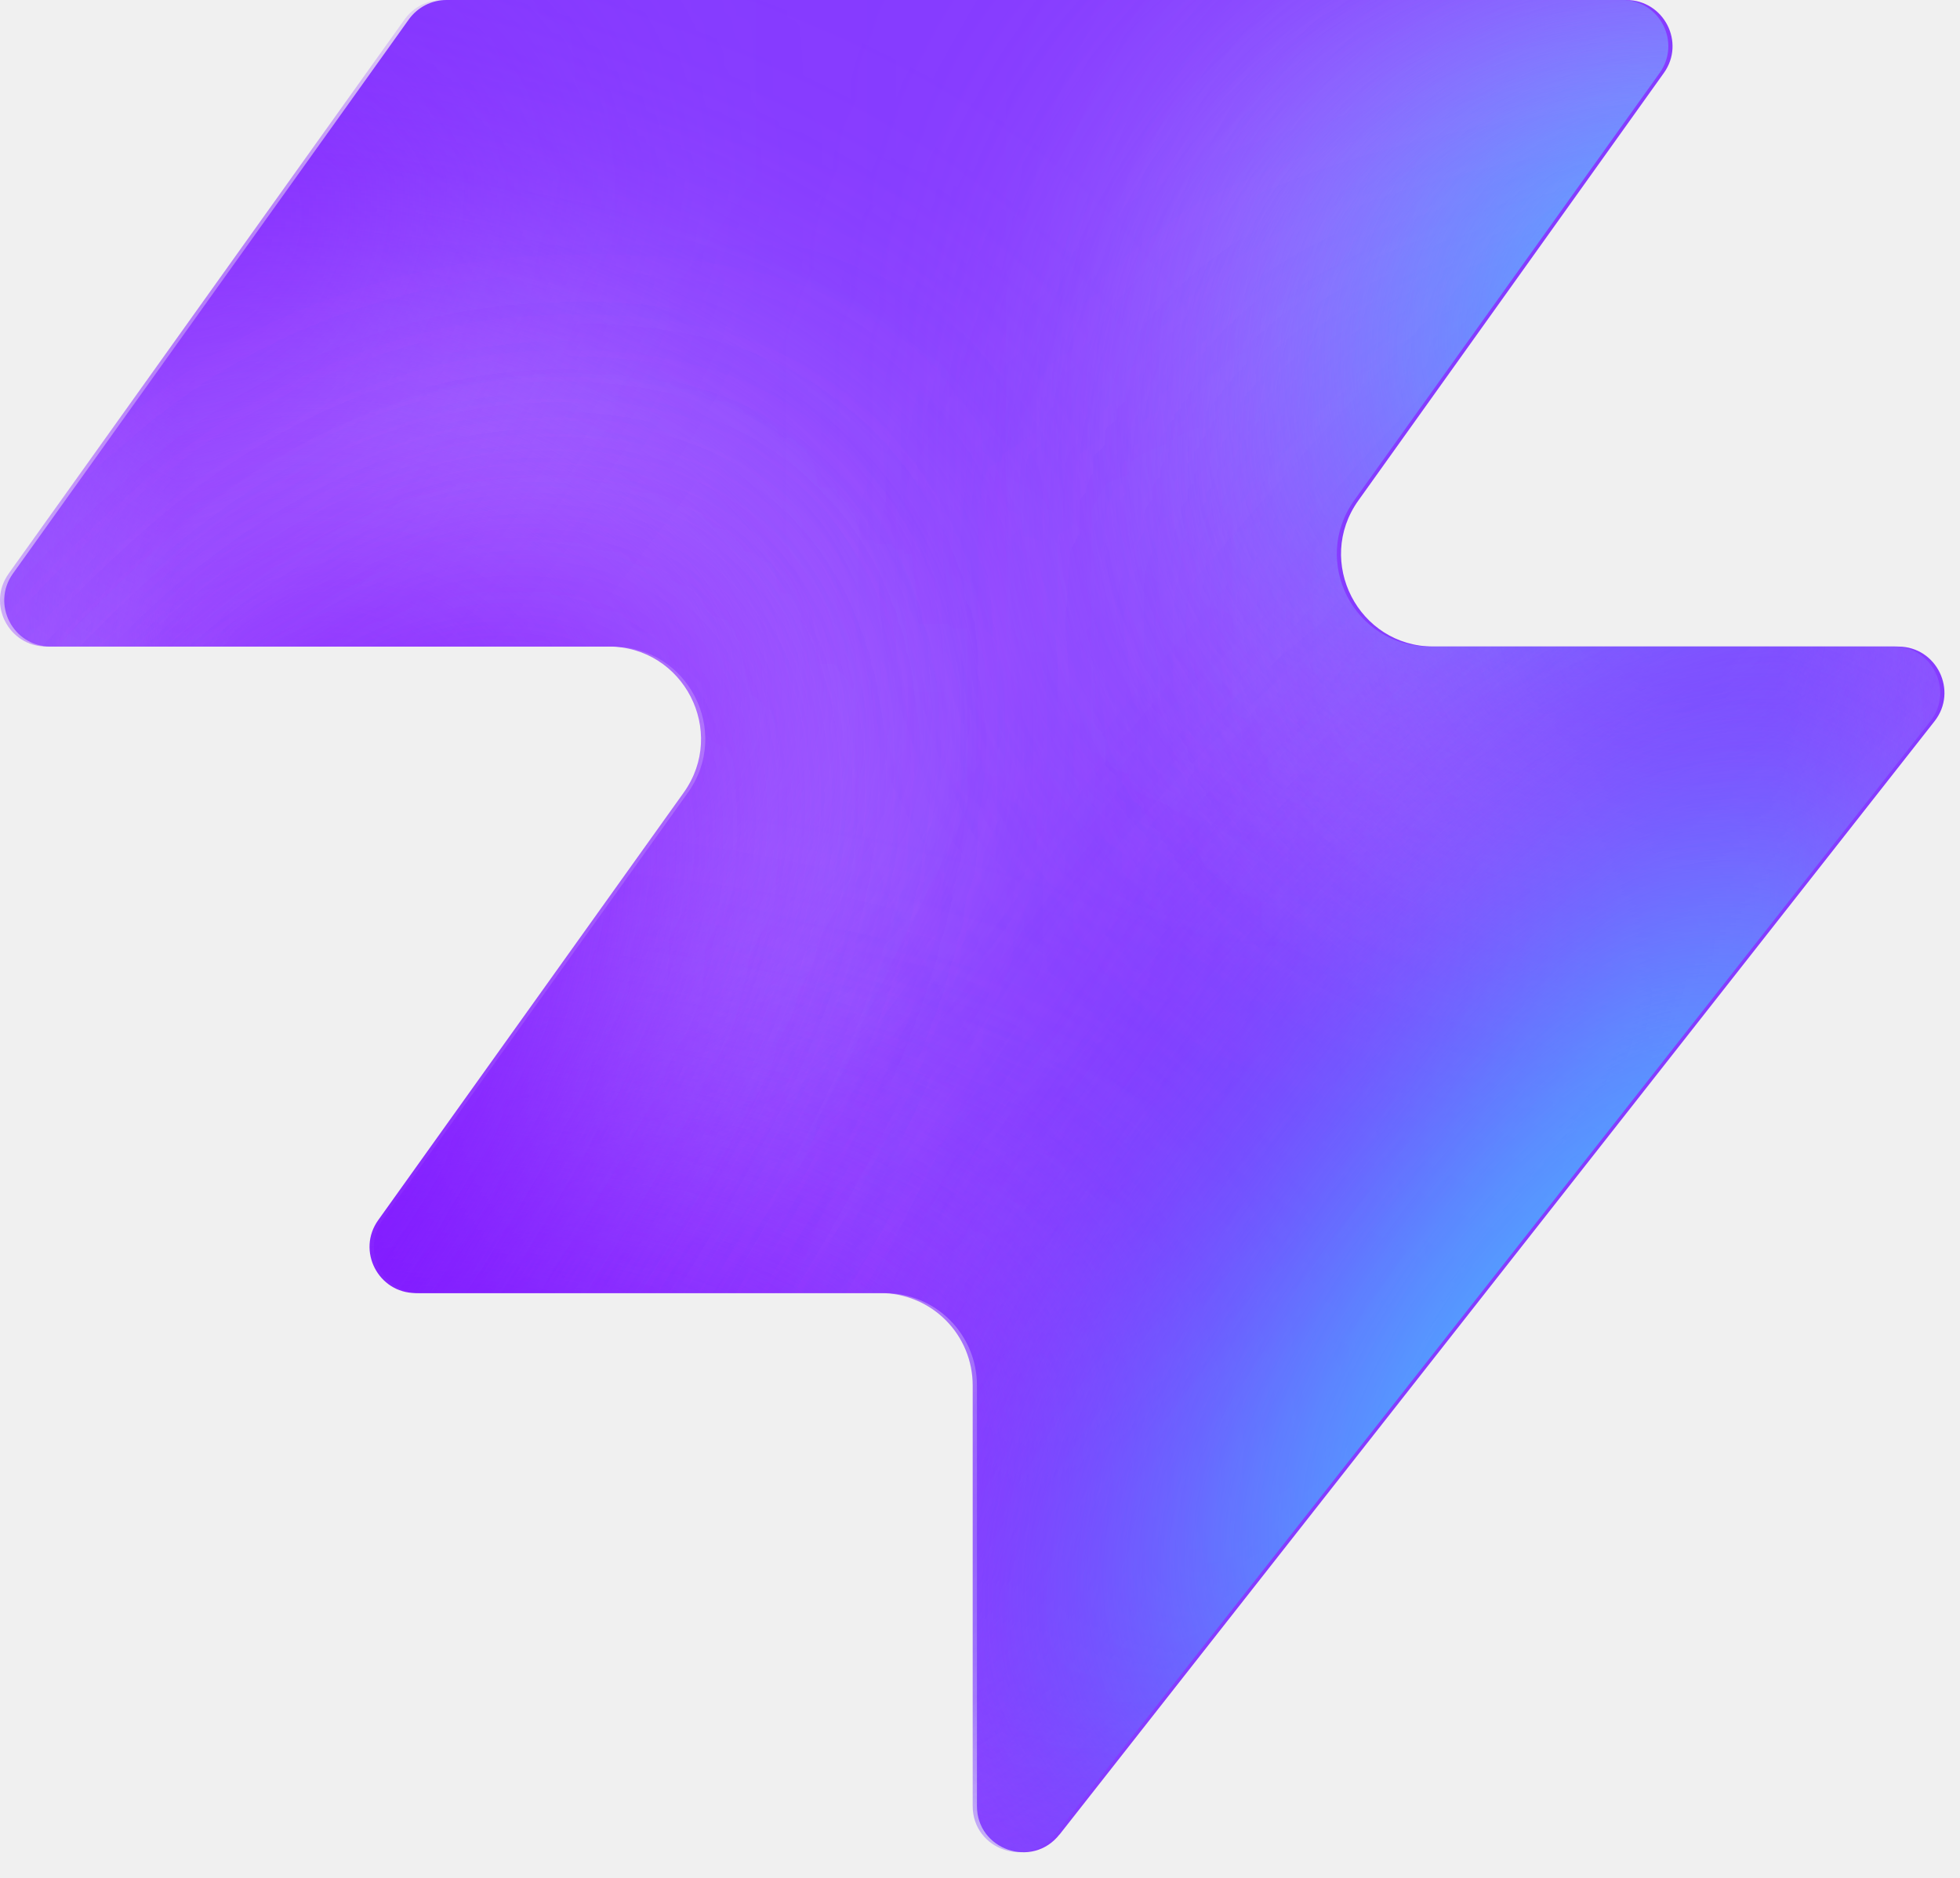
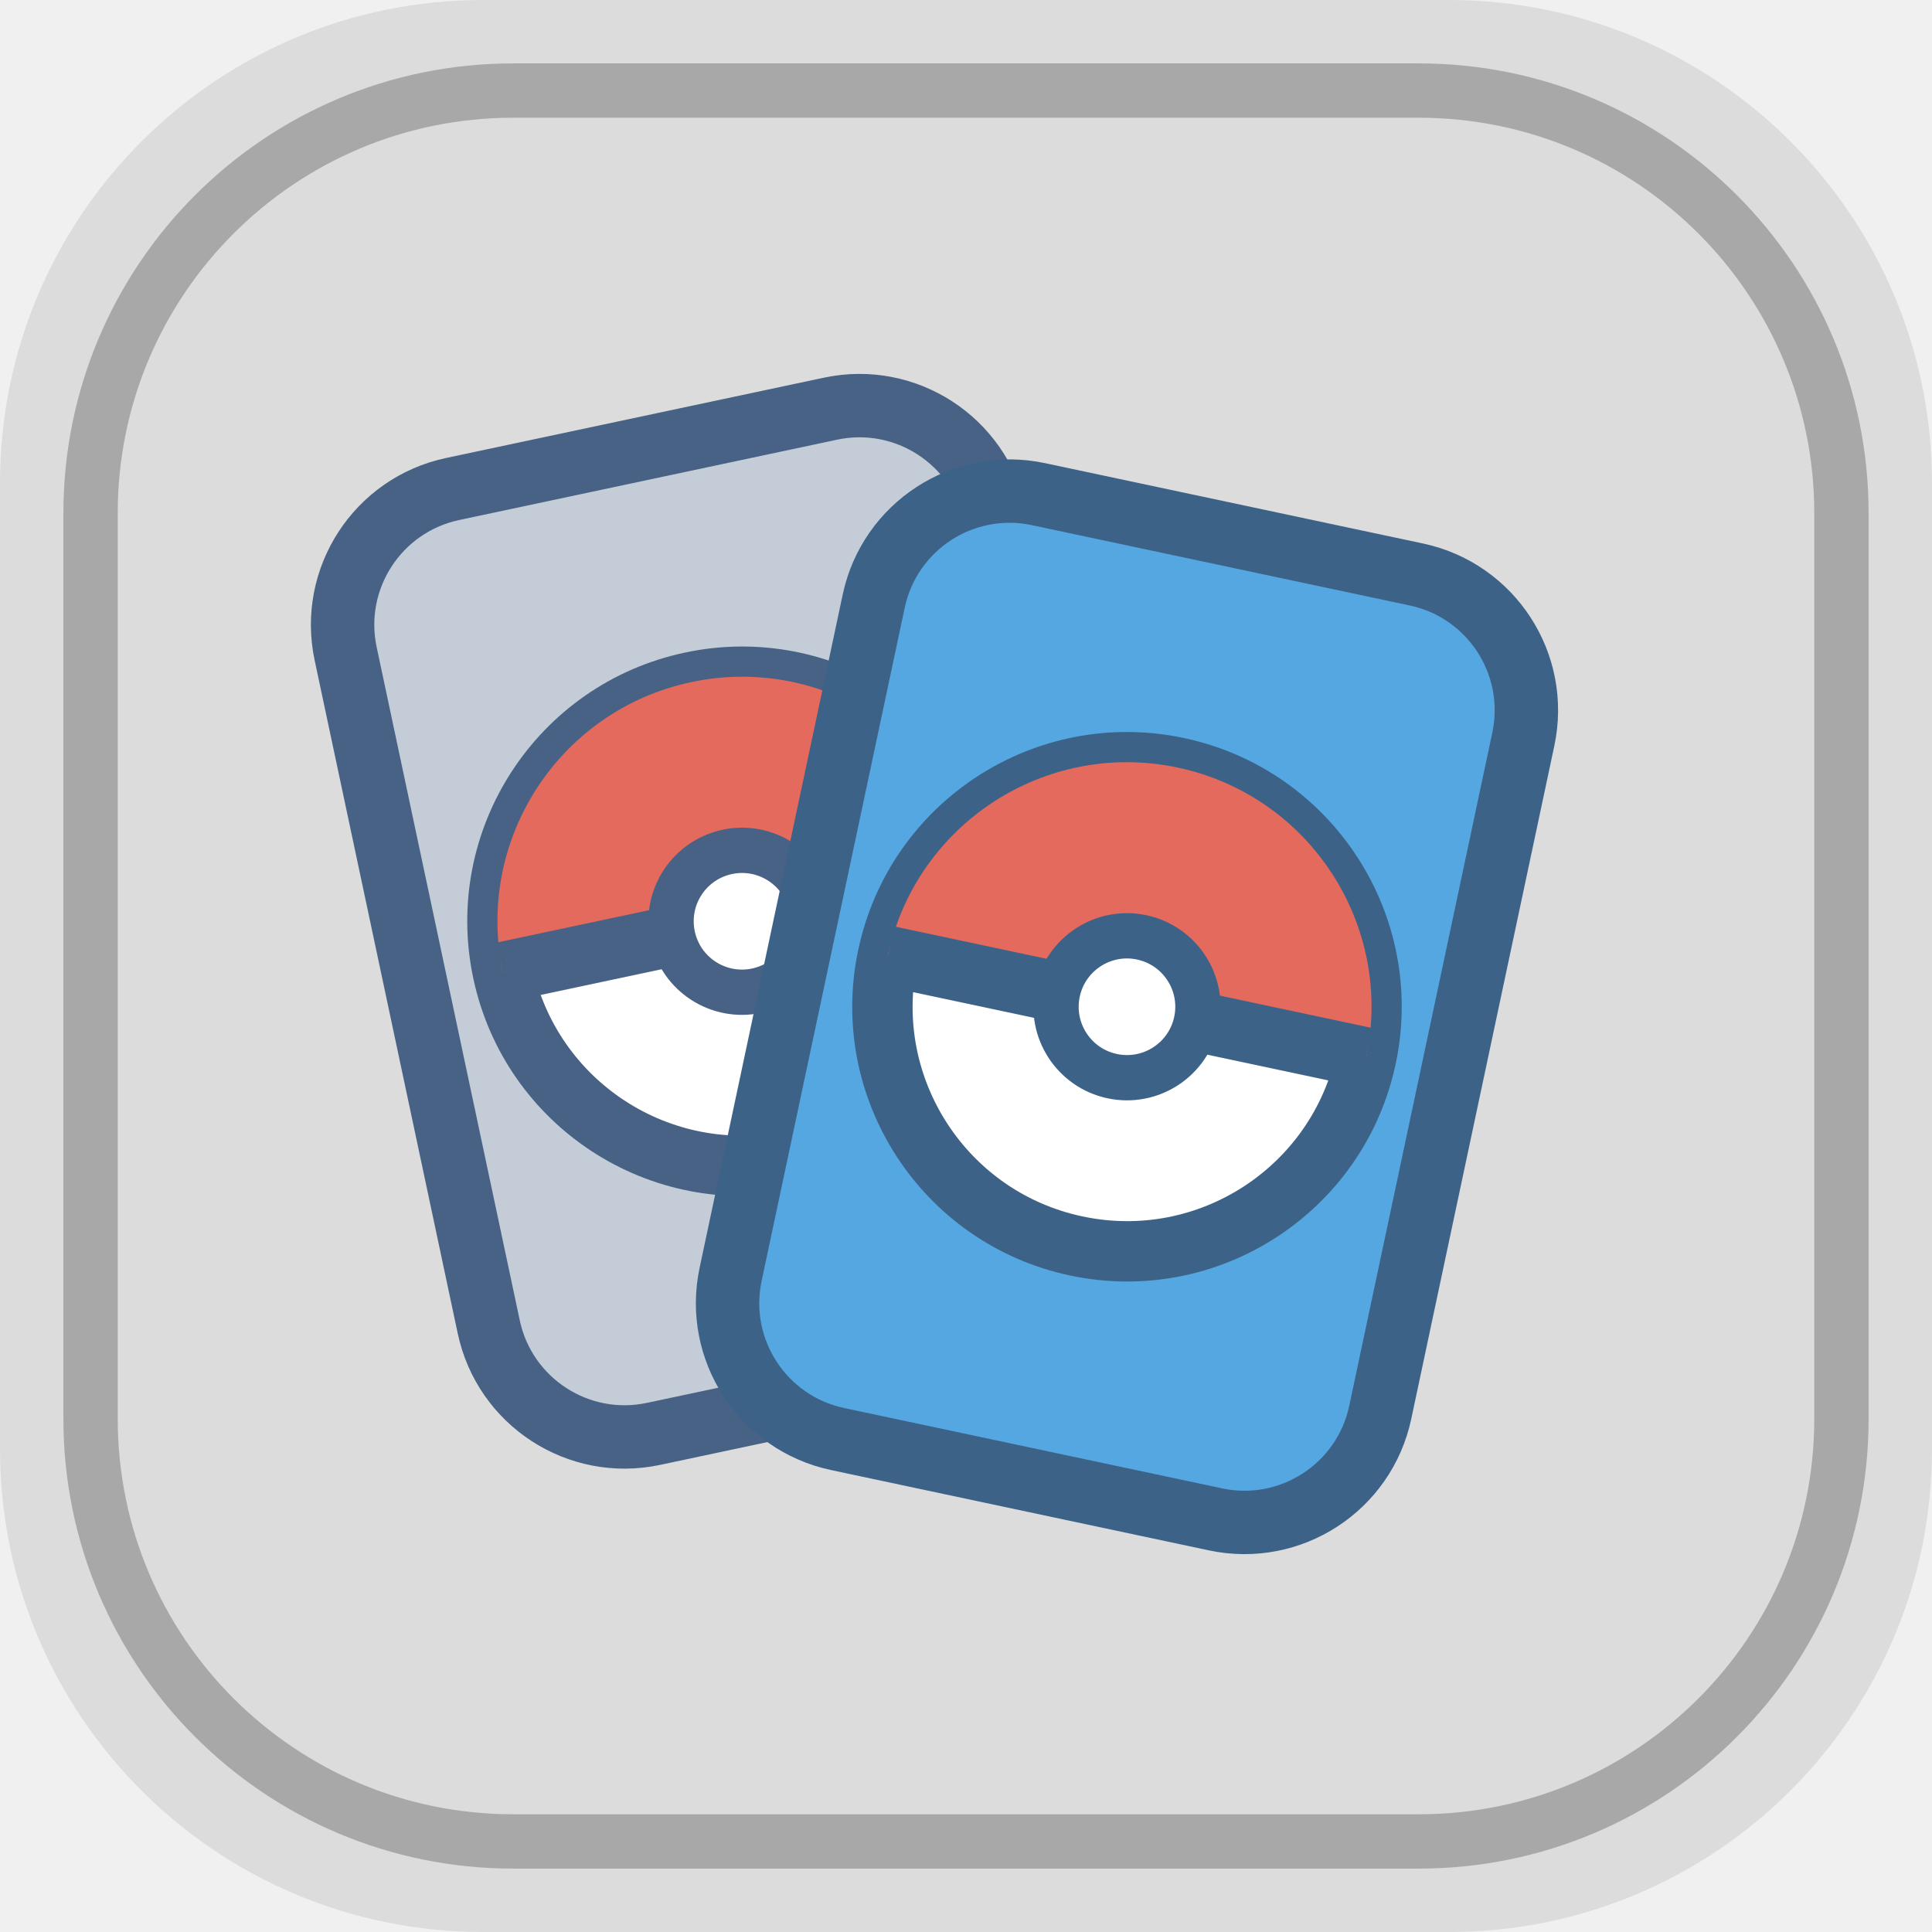
- <svg xmlns="http://www.w3.org/2000/svg" width="48" height="46" fill="none" viewBox="0 0 48 46">
-   <path fill="#863bff" d="M25.946 44.938c-.664.845-2.021.375-2.021-.698V33.937a2.26 2.26 0 0 0-2.262-2.262H10.287c-.92 0-1.456-1.04-.92-1.788l7.48-10.471c1.07-1.497 0-3.578-1.842-3.578H1.237c-.92 0-1.456-1.04-.92-1.788L10.013.474c.214-.297.556-.474.92-.474h28.894c.92 0 1.456 1.04.92 1.788l-7.48 10.471c-1.07 1.498 0 3.579 1.842 3.579h11.377c.943 0 1.473 1.088.89 1.83L25.947 44.94z" style="fill:#863bff;fill:color(display-p3 .525 .23 1);fill-opacity:1" />
-   <mask id="a" width="48" height="46" x="0" y="0" maskUnits="userSpaceOnUse" style="mask-type:alpha">
-     <path fill="#000" d="M25.842 44.938c-.664.844-2.021.375-2.021-.698V33.937a2.26 2.26 0 0 0-2.262-2.262H10.183c-.92 0-1.456-1.04-.92-1.788l7.48-10.471c1.07-1.498 0-3.579-1.842-3.579H1.133c-.92 0-1.456-1.04-.92-1.787L9.91.473c.214-.297.556-.474.92-.474h28.894c.92 0 1.456 1.04.92 1.788l-7.48 10.471c-1.07 1.498 0 3.578 1.842 3.578h11.377c.943 0 1.473 1.088.89 1.832L25.843 44.94z" style="fill:#000;fill-opacity:1" />
-   </mask>
-   <g mask="url(#a)">
-     <g filter="url(#b)">
-       <ellipse cx="5.508" cy="14.704" fill="#ede6ff" rx="5.508" ry="14.704" style="fill:#ede6ff;fill:color(display-p3 .927 .903 1);fill-opacity:1" transform="matrix(.00324 1 1 -.00324 -4.47 31.516)" />
-     </g>
-     <g filter="url(#c)">
-       <ellipse cx="10.399" cy="29.851" fill="#ede6ff" rx="10.399" ry="29.851" style="fill:#ede6ff;fill:color(display-p3 .927 .903 1);fill-opacity:1" transform="matrix(.00324 1 1 -.00324 -39.328 7.883)" />
-     </g>
-     <g filter="url(#d)">
-       <ellipse cx="5.508" cy="30.487" fill="#7e14ff" rx="5.508" ry="30.487" style="fill:#7e14ff;fill:color(display-p3 .492 .077 1);fill-opacity:1" transform="rotate(89.814 -25.913 -14.639)scale(1 -1)" />
-     </g>
-     <g filter="url(#e)">
-       <ellipse cx="5.508" cy="30.599" fill="#7e14ff" rx="5.508" ry="30.599" style="fill:#7e14ff;fill:color(display-p3 .492 .077 1);fill-opacity:1" transform="rotate(89.814 -32.644 -3.334)scale(1 -1)" />
-     </g>
-     <g filter="url(#f)">
-       <ellipse cx="5.508" cy="30.599" fill="#7e14ff" rx="5.508" ry="30.599" style="fill:#7e14ff;fill:color(display-p3 .492 .077 1);fill-opacity:1" transform="matrix(.00324 1 1 -.00324 -34.34 30.47)" />
-     </g>
-     <g filter="url(#g)">
-       <ellipse cx="14.072" cy="22.078" fill="#ede6ff" rx="14.072" ry="22.078" style="fill:#ede6ff;fill:color(display-p3 .927 .903 1);fill-opacity:1" transform="rotate(93.35 24.506 48.493)scale(-1 1)" />
-     </g>
-     <g filter="url(#h)">
-       <ellipse cx="3.47" cy="21.501" fill="#7e14ff" rx="3.47" ry="21.501" style="fill:#7e14ff;fill:color(display-p3 .492 .077 1);fill-opacity:1" transform="rotate(89.009 28.708 47.59)scale(-1 1)" />
-     </g>
-     <g filter="url(#i)">
-       <ellipse cx="3.47" cy="21.501" fill="#7e14ff" rx="3.47" ry="21.501" style="fill:#7e14ff;fill:color(display-p3 .492 .077 1);fill-opacity:1" transform="rotate(89.009 28.708 47.59)scale(-1 1)" />
-     </g>
-     <g filter="url(#j)">
-       <ellipse cx=".387" cy="8.972" fill="#7e14ff" rx="4.407" ry="29.108" style="fill:#7e14ff;fill:color(display-p3 .492 .077 1);fill-opacity:1" transform="rotate(39.51 .387 8.972)" />
-     </g>
-     <g filter="url(#k)">
-       <ellipse cx="47.523" cy="-6.092" fill="#7e14ff" rx="4.407" ry="29.108" style="fill:#7e14ff;fill:color(display-p3 .492 .077 1);fill-opacity:1" transform="rotate(37.892 47.523 -6.092)" />
-     </g>
-     <g filter="url(#l)">
-       <ellipse cx="41.412" cy="6.333" fill="#47bfff" rx="5.971" ry="9.665" style="fill:#47bfff;fill:color(display-p3 .28 .748 1);fill-opacity:1" transform="rotate(37.892 41.412 6.333)" />
-     </g>
-     <g filter="url(#m)">
-       <ellipse cx="-1.879" cy="38.332" fill="#7e14ff" rx="4.407" ry="29.108" style="fill:#7e14ff;fill:color(display-p3 .492 .077 1);fill-opacity:1" transform="rotate(37.892 -1.88 38.332)" />
-     </g>
-     <g filter="url(#n)">
-       <ellipse cx="-1.879" cy="38.332" fill="#7e14ff" rx="4.407" ry="29.108" style="fill:#7e14ff;fill:color(display-p3 .492 .077 1);fill-opacity:1" transform="rotate(37.892 -1.88 38.332)" />
-     </g>
-     <g filter="url(#o)">
-       <ellipse cx="35.651" cy="29.907" fill="#7e14ff" rx="4.407" ry="29.108" style="fill:#7e14ff;fill:color(display-p3 .492 .077 1);fill-opacity:1" transform="rotate(37.892 35.651 29.907)" />
-     </g>
-     <g filter="url(#p)">
-       <ellipse cx="38.418" cy="32.4" fill="#47bfff" rx="5.971" ry="15.297" style="fill:#47bfff;fill:color(display-p3 .28 .748 1);fill-opacity:1" transform="rotate(37.892 38.418 32.4)" />
-     </g>
+ <svg xmlns="http://www.w3.org/2000/svg" viewBox="0 0 64 64">
+   <rect width="64" height="64" rx="16" fill="#dcdcdc" />
+   <rect x="3" y="3" width="58" height="58" rx="14" fill="none" stroke="#a8a8a8" stroke-width="1.8" />
+   <g transform="translate(8 11) rotate(-12 14 17)">
+     <rect x="5" y="4" width="22" height="32" rx="4.6" fill="#c4ccd8" stroke="#476284" stroke-width="2.1" />
+     <circle cx="16" cy="20" r="8.1" fill="#fff" stroke="#476284" stroke-width="2" />
+     <path d="M7.9 20a8.1 8.1 0 0 1 16.2 0" fill="#e36a5c" />
+     <path d="M7.9 20h16.2" stroke="#476284" stroke-width="2" />
+     <circle cx="16" cy="20" r="2.35" fill="#fff" stroke="#476284" stroke-width="1.5" />
  </g>
-   <defs>
-     <filter id="b" width="60.045" height="41.654" x="-19.77" y="16.149" color-interpolation-filters="sRGB" filterUnits="userSpaceOnUse">
-       <feFlood flood-opacity="0" result="BackgroundImageFix" />
-       <feBlend in="SourceGraphic" in2="BackgroundImageFix" result="shape" />
-       <feGaussianBlur result="effect1_foregroundBlur_2002_17158" stdDeviation="7.659" />
-     </filter>
-     <filter id="c" width="90.34" height="51.437" x="-54.613" y="-7.533" color-interpolation-filters="sRGB" filterUnits="userSpaceOnUse">
-       <feFlood flood-opacity="0" result="BackgroundImageFix" />
-       <feBlend in="SourceGraphic" in2="BackgroundImageFix" result="shape" />
-       <feGaussianBlur result="effect1_foregroundBlur_2002_17158" stdDeviation="7.659" />
-     </filter>
-     <filter id="d" width="79.355" height="29.4" x="-49.64" y="2.03" color-interpolation-filters="sRGB" filterUnits="userSpaceOnUse">
-       <feFlood flood-opacity="0" result="BackgroundImageFix" />
-       <feBlend in="SourceGraphic" in2="BackgroundImageFix" result="shape" />
-       <feGaussianBlur result="effect1_foregroundBlur_2002_17158" stdDeviation="4.596" />
-     </filter>
-     <filter id="e" width="79.579" height="29.4" x="-45.045" y="20.029" color-interpolation-filters="sRGB" filterUnits="userSpaceOnUse">
-       <feFlood flood-opacity="0" result="BackgroundImageFix" />
-       <feBlend in="SourceGraphic" in2="BackgroundImageFix" result="shape" />
-       <feGaussianBlur result="effect1_foregroundBlur_2002_17158" stdDeviation="4.596" />
-     </filter>
-     <filter id="f" width="79.579" height="29.4" x="-43.513" y="21.178" color-interpolation-filters="sRGB" filterUnits="userSpaceOnUse">
-       <feFlood flood-opacity="0" result="BackgroundImageFix" />
-       <feBlend in="SourceGraphic" in2="BackgroundImageFix" result="shape" />
-       <feGaussianBlur result="effect1_foregroundBlur_2002_17158" stdDeviation="4.596" />
-     </filter>
-     <filter id="g" width="74.749" height="58.852" x="15.756" y="-17.901" color-interpolation-filters="sRGB" filterUnits="userSpaceOnUse">
-       <feFlood flood-opacity="0" result="BackgroundImageFix" />
-       <feBlend in="SourceGraphic" in2="BackgroundImageFix" result="shape" />
-       <feGaussianBlur result="effect1_foregroundBlur_2002_17158" stdDeviation="7.659" />
-     </filter>
-     <filter id="h" width="61.377" height="25.362" x="23.548" y="2.284" color-interpolation-filters="sRGB" filterUnits="userSpaceOnUse">
-       <feFlood flood-opacity="0" result="BackgroundImageFix" />
-       <feBlend in="SourceGraphic" in2="BackgroundImageFix" result="shape" />
-       <feGaussianBlur result="effect1_foregroundBlur_2002_17158" stdDeviation="4.596" />
-     </filter>
-     <filter id="i" width="61.377" height="25.362" x="23.548" y="2.284" color-interpolation-filters="sRGB" filterUnits="userSpaceOnUse">
-       <feFlood flood-opacity="0" result="BackgroundImageFix" />
-       <feBlend in="SourceGraphic" in2="BackgroundImageFix" result="shape" />
-       <feGaussianBlur result="effect1_foregroundBlur_2002_17158" stdDeviation="4.596" />
-     </filter>
-     <filter id="j" width="56.045" height="63.649" x="-27.636" y="-22.853" color-interpolation-filters="sRGB" filterUnits="userSpaceOnUse">
-       <feFlood flood-opacity="0" result="BackgroundImageFix" />
-       <feBlend in="SourceGraphic" in2="BackgroundImageFix" result="shape" />
-       <feGaussianBlur result="effect1_foregroundBlur_2002_17158" stdDeviation="4.596" />
-     </filter>
-     <filter id="k" width="54.814" height="64.646" x="20.116" y="-38.415" color-interpolation-filters="sRGB" filterUnits="userSpaceOnUse">
-       <feFlood flood-opacity="0" result="BackgroundImageFix" />
-       <feBlend in="SourceGraphic" in2="BackgroundImageFix" result="shape" />
-       <feGaussianBlur result="effect1_foregroundBlur_2002_17158" stdDeviation="4.596" />
-     </filter>
-     <filter id="l" width="33.541" height="35.313" x="24.641" y="-11.323" color-interpolation-filters="sRGB" filterUnits="userSpaceOnUse">
-       <feFlood flood-opacity="0" result="BackgroundImageFix" />
-       <feBlend in="SourceGraphic" in2="BackgroundImageFix" result="shape" />
-       <feGaussianBlur result="effect1_foregroundBlur_2002_17158" stdDeviation="4.596" />
-     </filter>
-     <filter id="m" width="54.814" height="64.646" x="-29.286" y="6.009" color-interpolation-filters="sRGB" filterUnits="userSpaceOnUse">
-       <feFlood flood-opacity="0" result="BackgroundImageFix" />
-       <feBlend in="SourceGraphic" in2="BackgroundImageFix" result="shape" />
-       <feGaussianBlur result="effect1_foregroundBlur_2002_17158" stdDeviation="4.596" />
-     </filter>
-     <filter id="n" width="54.814" height="64.646" x="-29.286" y="6.009" color-interpolation-filters="sRGB" filterUnits="userSpaceOnUse">
-       <feFlood flood-opacity="0" result="BackgroundImageFix" />
-       <feBlend in="SourceGraphic" in2="BackgroundImageFix" result="shape" />
-       <feGaussianBlur result="effect1_foregroundBlur_2002_17158" stdDeviation="4.596" />
-     </filter>
-     <filter id="o" width="54.814" height="64.646" x="8.244" y="-2.416" color-interpolation-filters="sRGB" filterUnits="userSpaceOnUse">
-       <feFlood flood-opacity="0" result="BackgroundImageFix" />
-       <feBlend in="SourceGraphic" in2="BackgroundImageFix" result="shape" />
-       <feGaussianBlur result="effect1_foregroundBlur_2002_17158" stdDeviation="4.596" />
-     </filter>
-     <filter id="p" width="39.409" height="43.623" x="18.713" y="10.588" color-interpolation-filters="sRGB" filterUnits="userSpaceOnUse">
-       <feFlood flood-opacity="0" result="BackgroundImageFix" />
-       <feBlend in="SourceGraphic" in2="BackgroundImageFix" result="shape" />
-       <feGaussianBlur result="effect1_foregroundBlur_2002_17158" stdDeviation="4.596" />
-     </filter>
-   </defs>
+   <g transform="translate(22 13) rotate(12 14 17)">
+     <rect x="5" y="4" width="22" height="32" rx="4.6" fill="#55a7e1" stroke="#3d6288" stroke-width="2.1" />
+     <circle cx="16" cy="20" r="8.1" fill="#fff" stroke="#3d6288" stroke-width="2" />
+     <path d="M7.9 20a8.1 8.1 0 0 1 16.2 0" fill="#e36a5c" />
+     <path d="M7.9 20h16.2" stroke="#3d6288" stroke-width="2" />
+     <circle cx="16" cy="20" r="2.35" fill="#fff" stroke="#3d6288" stroke-width="1.5" />
+   </g>
</svg>
